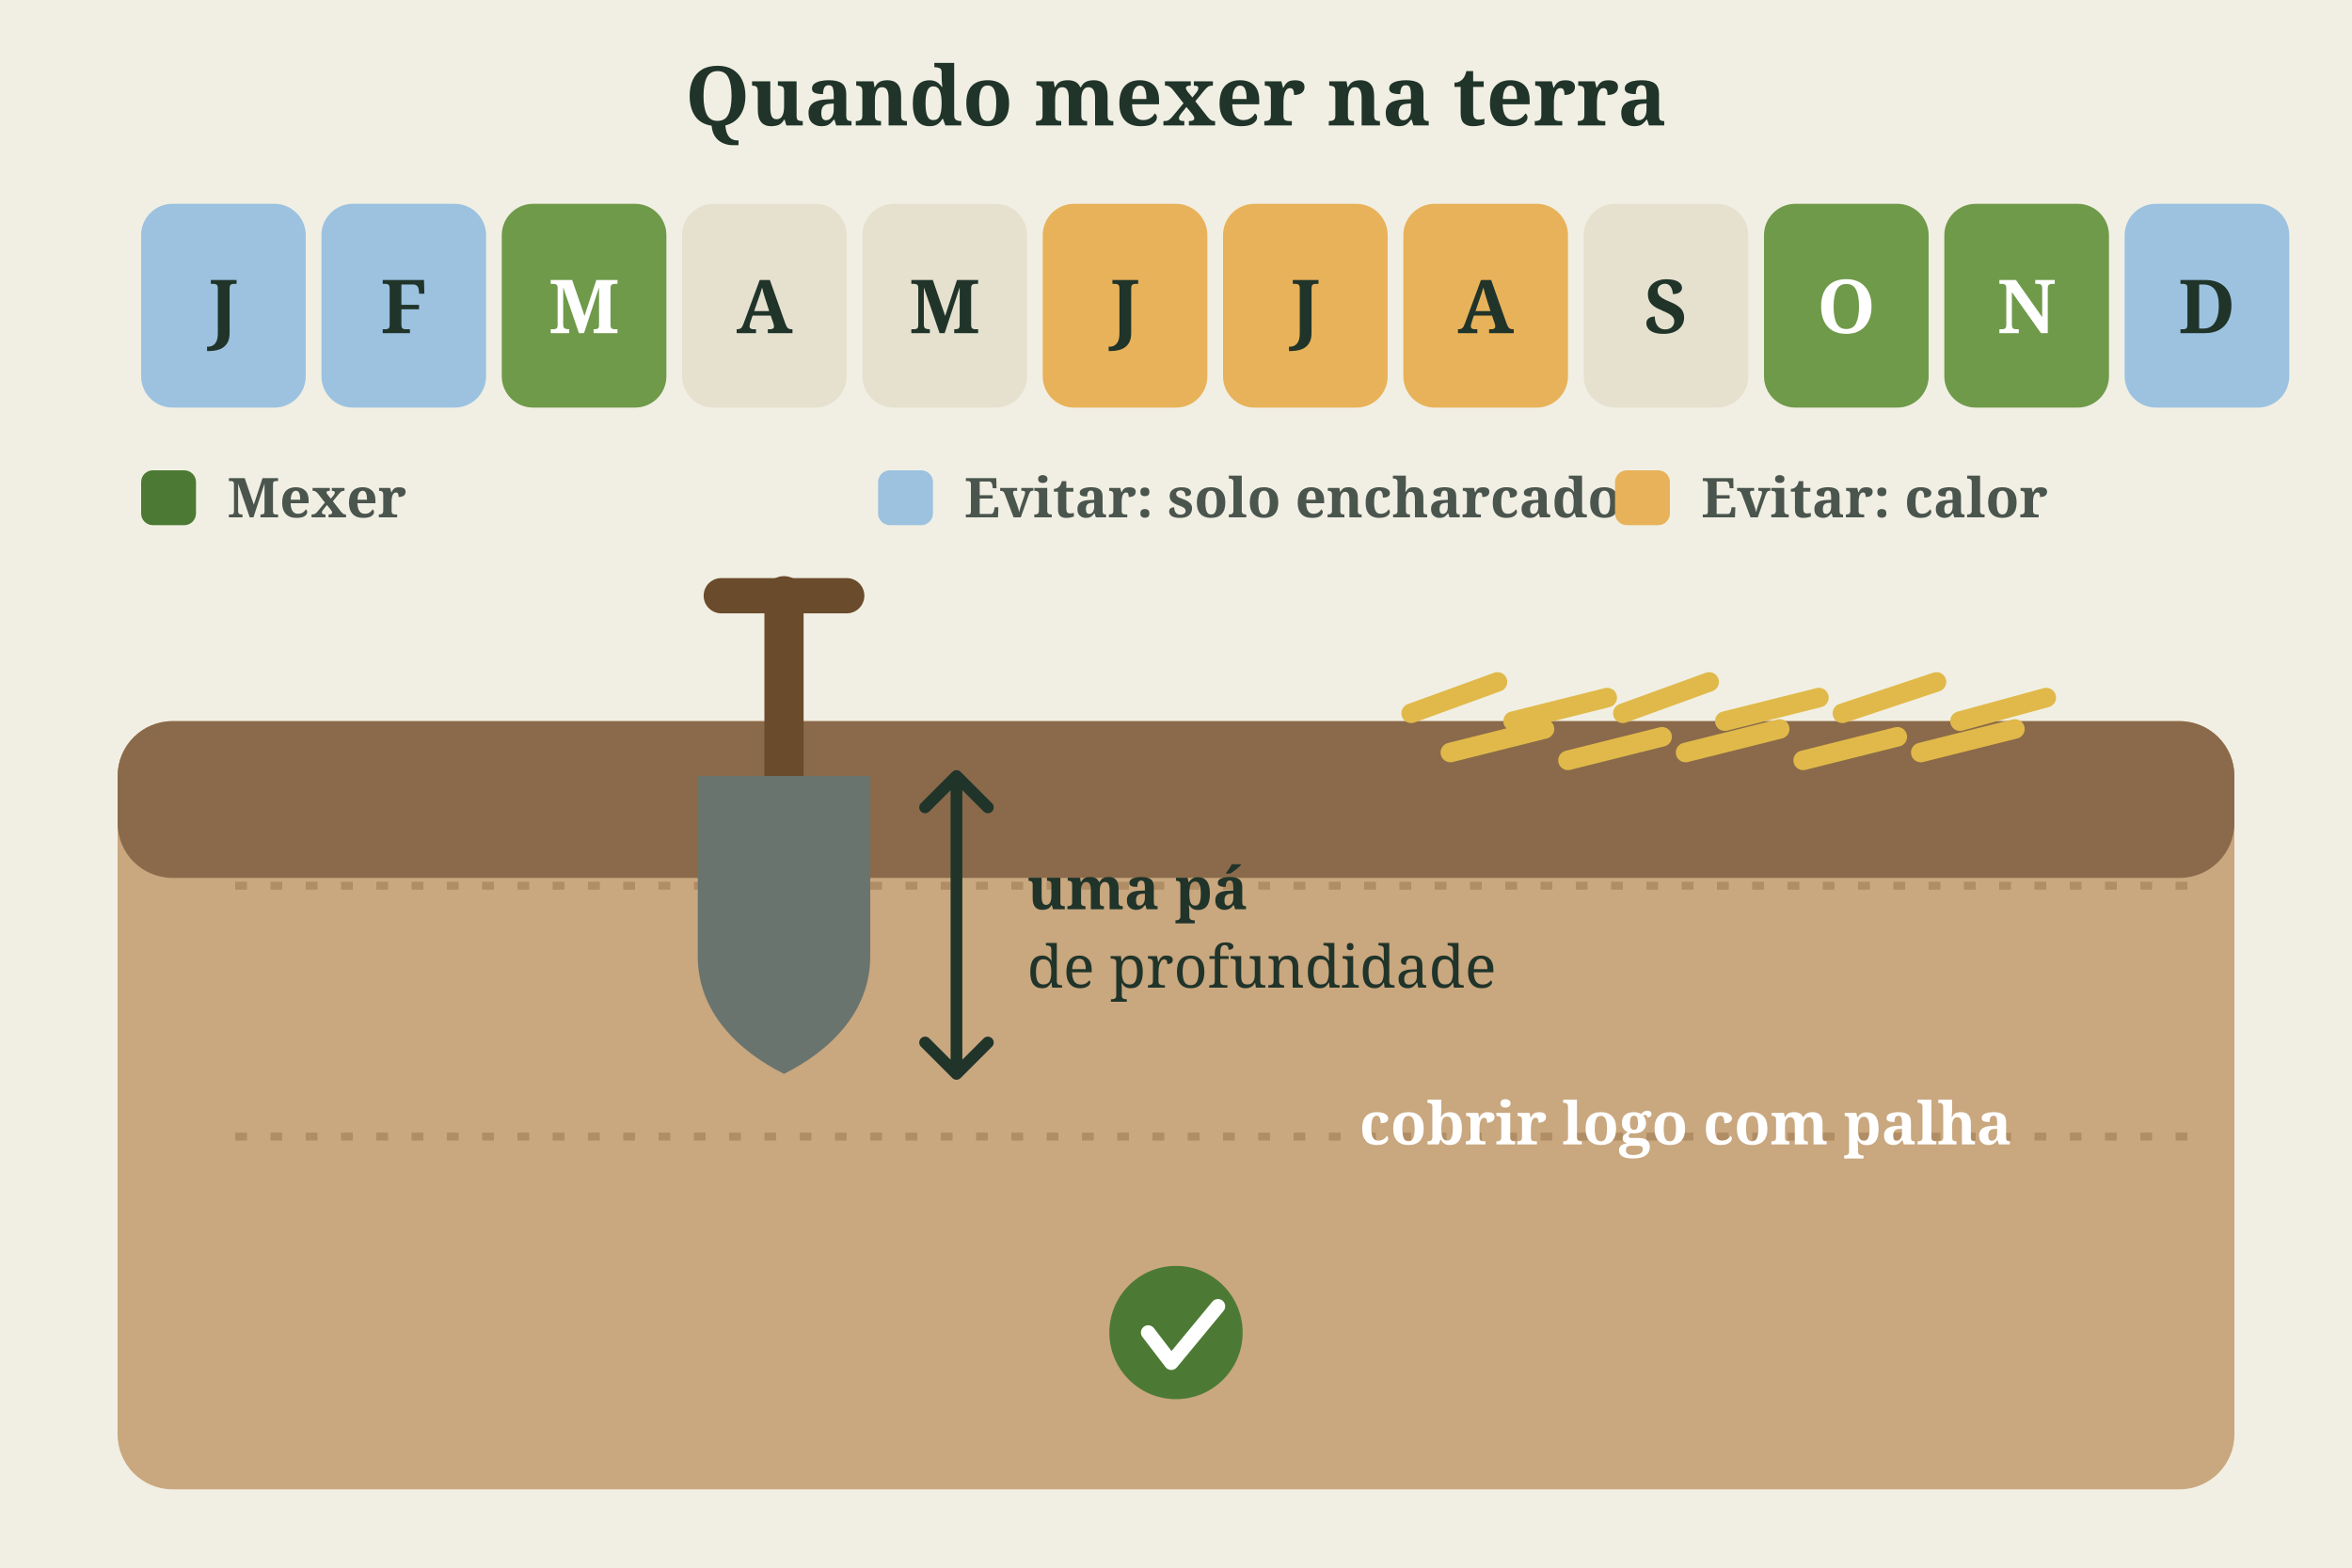
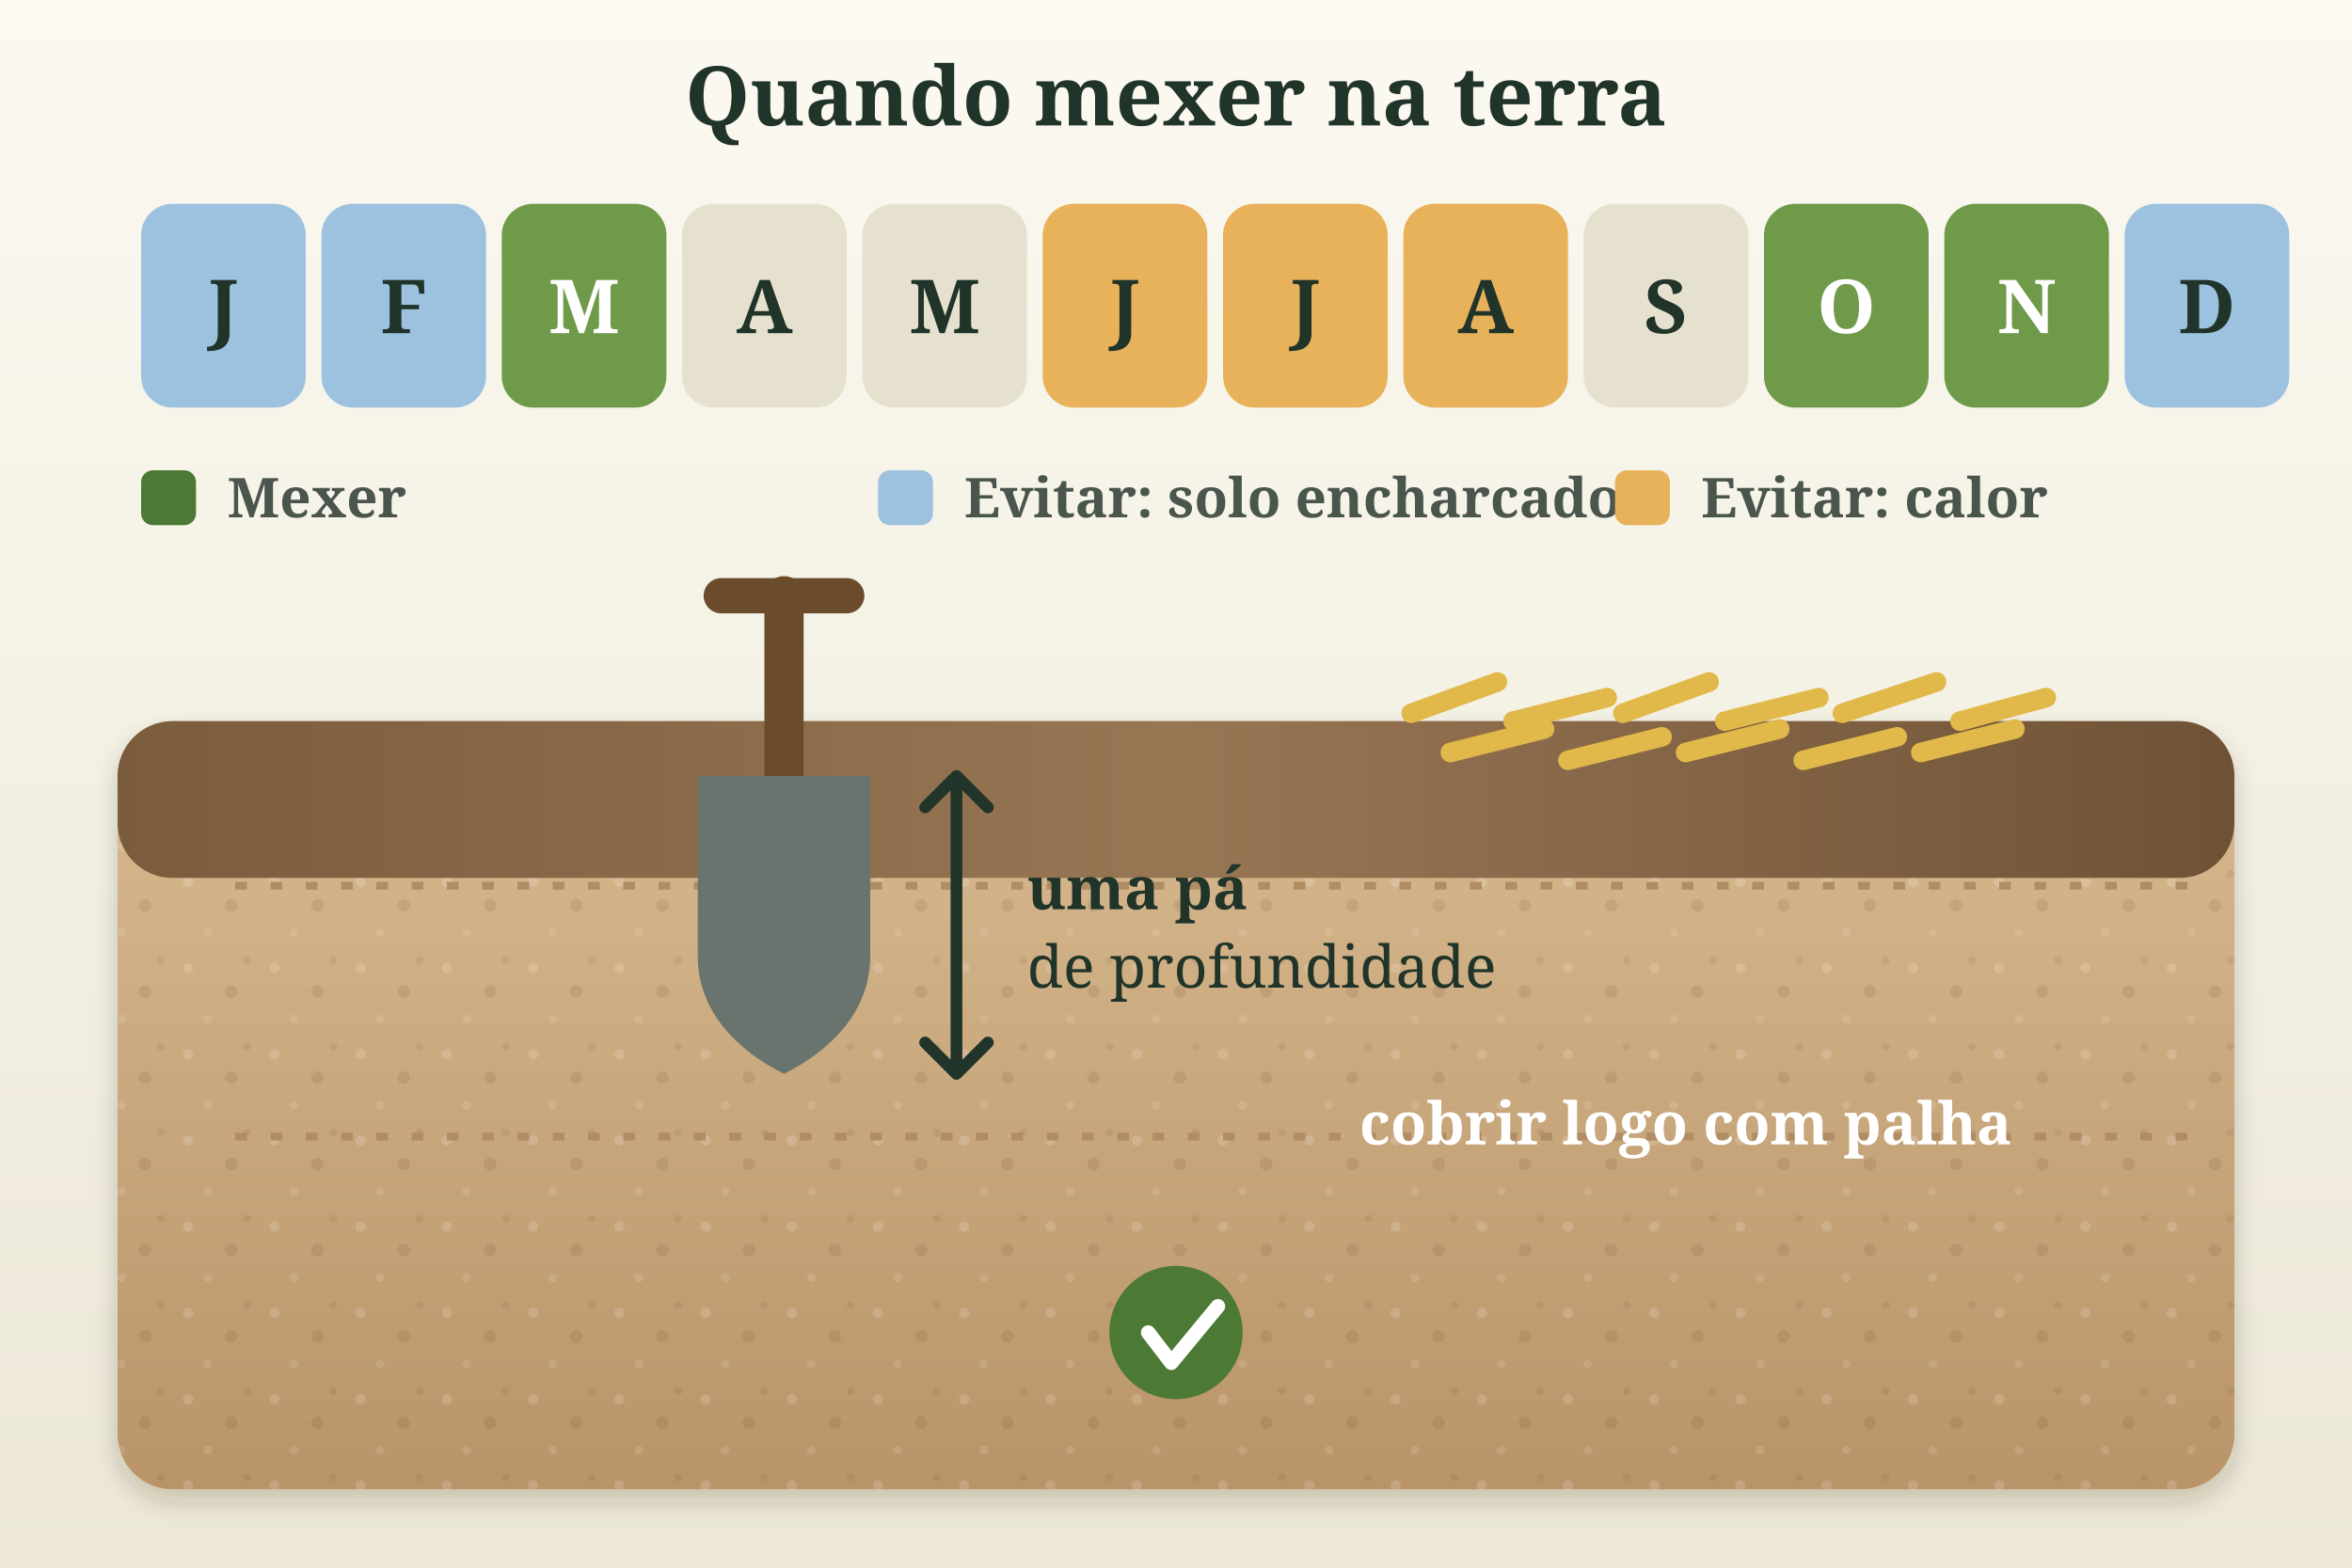
<svg xmlns="http://www.w3.org/2000/svg" viewBox="0 0 600 400" role="img" font-family="Georgia, serif">
-   <rect width="600" height="400" fill="#f1efe3" />
+   <defs>
+     <linearGradient id="gBg" x1="0" y1="0" x2="0" y2="1">
+       <stop offset="0" stop-color="#fbf9f1" />
+       <stop offset="1" stop-color="#ece7d6" />
+     </linearGradient>
+     <linearGradient id="gSolo" x1="0" y1="0" x2="0" y2="1">
+       <stop offset="0" stop-color="#d9bb91" />
+       <stop offset="1" stop-color="#b99468" />
+     </linearGradient>
+     <linearGradient id="gMadeira" x1="0" y1="0" x2="1" y2="0">
+       <stop offset="0" stop-color="#7a5c3d" />
+       <stop offset=".5" stop-color="#977654" />
+       <stop offset="1" stop-color="#6f5236" />
+     </linearGradient>
+     <linearGradient id="gComp" x1="0" y1="0" x2="0" y2="1">
+       <stop offset="0" stop-color="#5d4731" />
+       <stop offset="1" stop-color="#3b2d1f" />
+     </linearGradient>
+     <linearGradient id="gFolha" x1="0" y1="0" x2="1" y2="1">
+       <stop offset="0" stop-color="#a6d474" />
+       <stop offset="1" stop-color="#4d8a37" />
+     </linearGradient>
+     <pattern id="gTex" width="22" height="22" patternUnits="userSpaceOnUse">
+       <circle cx="4" cy="5" r="1.3" fill="#fff" opacity=".16" />
+       <circle cx="15" cy="11" r="1.6" fill="#5a3f26" opacity=".12" />
+       <circle cx="9" cy="18" r="1.1" fill="#fff" opacity=".12" />
+       <circle cx="19" cy="3" r="1" fill="#5a3f26" opacity=".10" />
+     </pattern>
+     <filter id="sombra" x="-10%" y="-10%" width="125%" height="135%">
+       <feDropShadow dx="0" dy="3" stdDeviation="3.2" flood-color="#2f2a1c" flood-opacity=".20" />
+     </filter>
+   </defs>
+   <rect width="600" height="400" fill="url(#gBg)" />
  <text x="300" y="32" font-size="21" font-weight="700" fill="#20342a" text-anchor="middle">Quando mexer na terra</text>
  <rect x="36" y="52" width="42" height="52" rx="8" fill="#9cc2e0" />
  <text x="57" y="85" font-size="19" font-weight="700" fill="#20342a" text-anchor="middle">J</text>
  <rect x="82" y="52" width="42" height="52" rx="8" fill="#9cc2e0" />
  <text x="103" y="85" font-size="19" font-weight="700" fill="#20342a" text-anchor="middle">F</text>
  <rect x="128" y="52" width="42" height="52" rx="8" fill="#6f9a4a" />
  <text x="149" y="85" font-size="19" font-weight="700" fill="#fff" text-anchor="middle">M</text>
  <rect x="174" y="52" width="42" height="52" rx="8" fill="#e6e1cf" />
  <text x="195" y="85" font-size="19" font-weight="700" fill="#20342a" text-anchor="middle">A</text>
  <rect x="220" y="52" width="42" height="52" rx="8" fill="#e6e1cf" />
  <text x="241" y="85" font-size="19" font-weight="700" fill="#20342a" text-anchor="middle">M</text>
  <rect x="266" y="52" width="42" height="52" rx="8" fill="#e8b25a" />
  <text x="287" y="85" font-size="19" font-weight="700" fill="#20342a" text-anchor="middle">J</text>
  <rect x="312" y="52" width="42" height="52" rx="8" fill="#e8b25a" />
  <text x="333" y="85" font-size="19" font-weight="700" fill="#20342a" text-anchor="middle">J</text>
  <rect x="358" y="52" width="42" height="52" rx="8" fill="#e8b25a" />
  <text x="379" y="85" font-size="19" font-weight="700" fill="#20342a" text-anchor="middle">A</text>
  <rect x="404" y="52" width="42" height="52" rx="8" fill="#e6e1cf" />
  <text x="425" y="85" font-size="19" font-weight="700" fill="#20342a" text-anchor="middle">S</text>
  <rect x="450" y="52" width="42" height="52" rx="8" fill="#6f9a4a" />
  <text x="471" y="85" font-size="19" font-weight="700" fill="#fff" text-anchor="middle">O</text>
  <rect x="496" y="52" width="42" height="52" rx="8" fill="#6f9a4a" />
  <text x="517" y="85" font-size="19" font-weight="700" fill="#fff" text-anchor="middle">N</text>
  <rect x="542" y="52" width="42" height="52" rx="8" fill="#9cc2e0" />
  <text x="563" y="85" font-size="19" font-weight="700" fill="#20342a" text-anchor="middle">D</text>
  <rect x="36" y="120" width="14" height="14" rx="3" fill="#4c7a34" />
  <text x="58" y="132" font-size="14" font-weight="600" fill="#4a554e" text-anchor="start">Mexer</text>
  <rect x="224" y="120" width="14" height="14" rx="3" fill="#9cc2e0" />
  <text x="246" y="132" font-size="14" font-weight="600" fill="#4a554e" text-anchor="start">Evitar: solo encharcado</text>
  <rect x="412" y="120" width="14" height="14" rx="3" fill="#e8b25a" />
  <text x="434" y="132" font-size="14" font-weight="600" fill="#4a554e" text-anchor="start">Evitar: calor</text>
-   <rect x="30" y="184" width="540" height="196" rx="14" fill="#c9a77f" />
-   <rect x="30" y="184" width="540" height="40" rx="14" fill="#8a6a4a" />
+   <rect x="30" y="184" width="540" height="196" rx="14" fill="url(#gSolo)" filter="url(#sombra)" />
+   <rect x="30" y="184" width="540" height="196" rx="14" fill="url(#gTex)" />
+   <rect x="30" y="184" width="540" height="40" rx="14" fill="url(#gMadeira)" />
  <path d="M60 226h500M60 290h500" stroke="#b08d64" stroke-width="2" stroke-dasharray="3 6" />
  <g stroke-linejoin="round" stroke-linecap="round">
    <path d="M200 152v46" stroke="#6a4b2c" stroke-width="10" />
    <path d="M184 152h32" stroke="#6a4b2c" stroke-width="9" />
    <path d="M178 198h44v46c0 14-10 24-22 30-12-6-22-16-22-30z" fill="#6a746e" />
    <path d="M244 198v76M236 206l8-8 8 8M236 266l8 8 8-8" fill="none" stroke="#20342a" stroke-width="3" />
  </g>
  <text x="262" y="232" font-size="15" font-weight="700" fill="#20342a" text-anchor="start">uma pá</text>
  <text x="262" y="252" font-size="15" font-weight="400" fill="#20342a" text-anchor="start">de profundidade</text>
  <g stroke="#e0b94a" stroke-width="5" stroke-linecap="round">
    <path d="M360 182l22-8M386 184l24-6M414 182l22-8M440 184l24-6M470 182l24-8M500 184l22-6" />
    <path d="M370 192l24-6M400 194l24-6M430 192l24-6M460 194l24-6M490 192l24-6" />
  </g>
  <text x="430" y="292" font-size="15" font-weight="600" fill="#fff" text-anchor="middle">cobrir logo com palha</text>
  <circle cx="300" cy="340" r="17" fill="#4c7a34" />
  <path d="M292.9 340l5.9 7.7 11.9-14.4" stroke="#fff" stroke-width="3.7" stroke-linecap="round" stroke-linejoin="round" fill="none" />
</svg>
